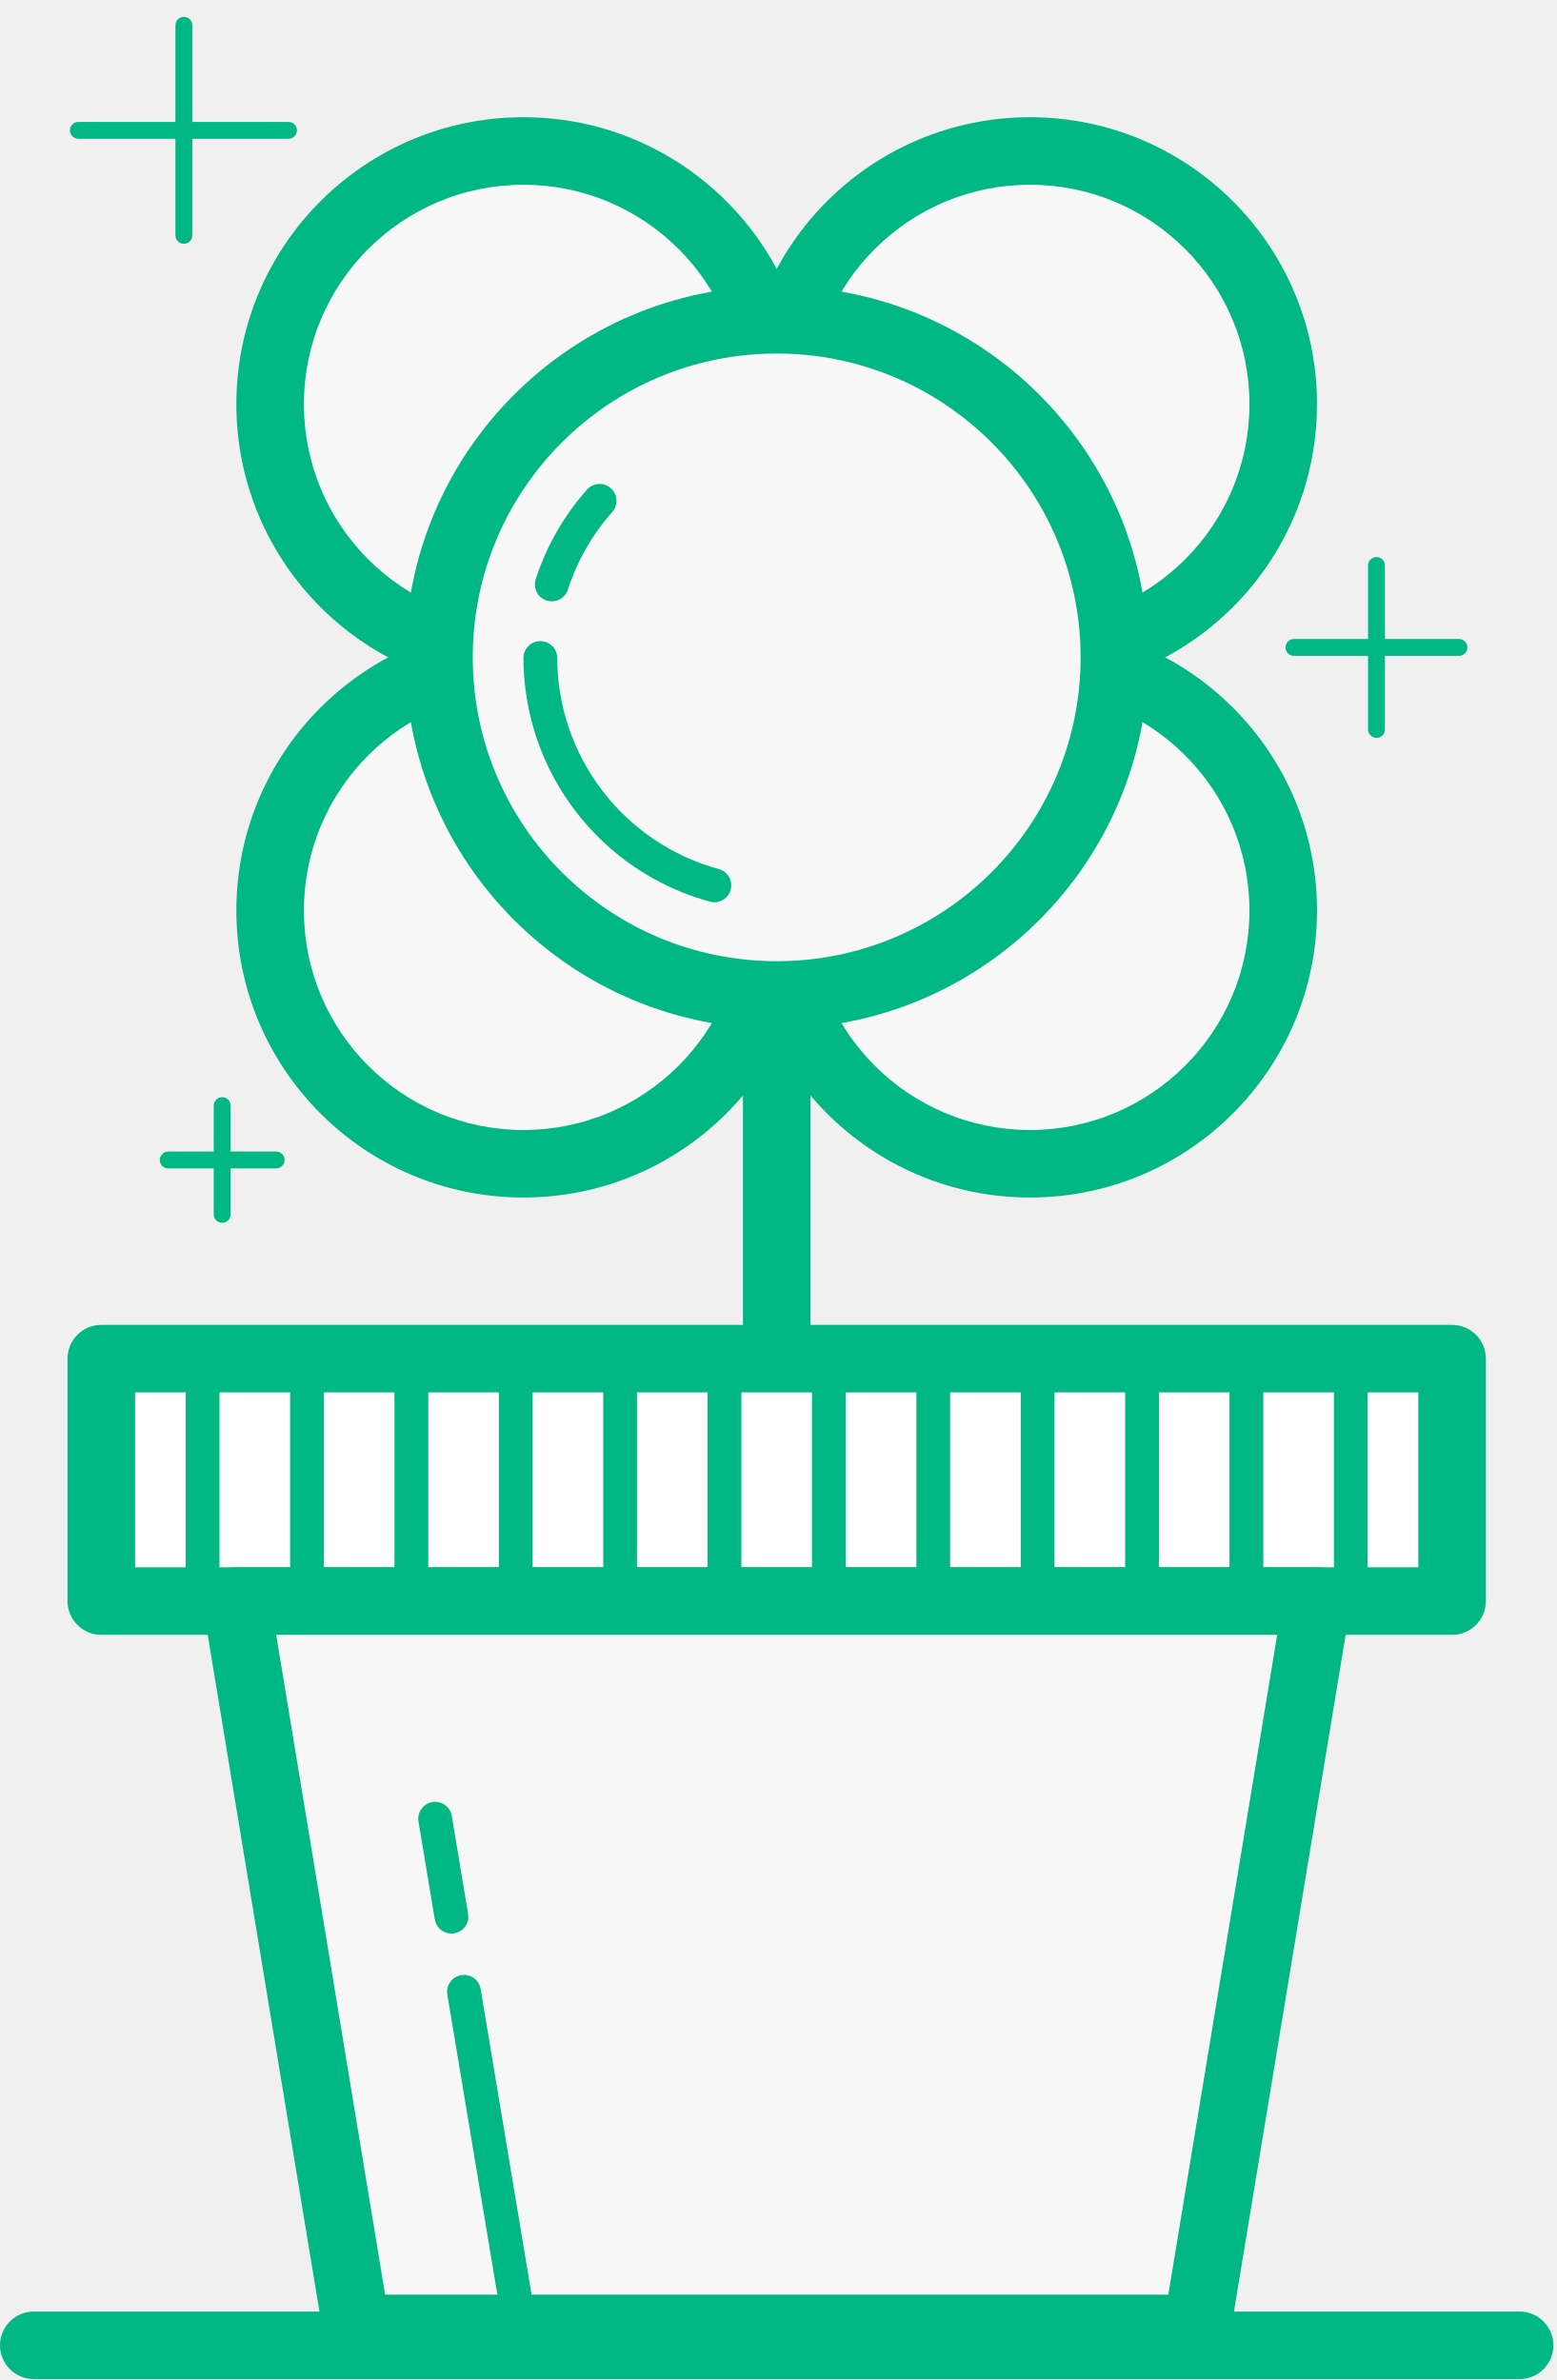
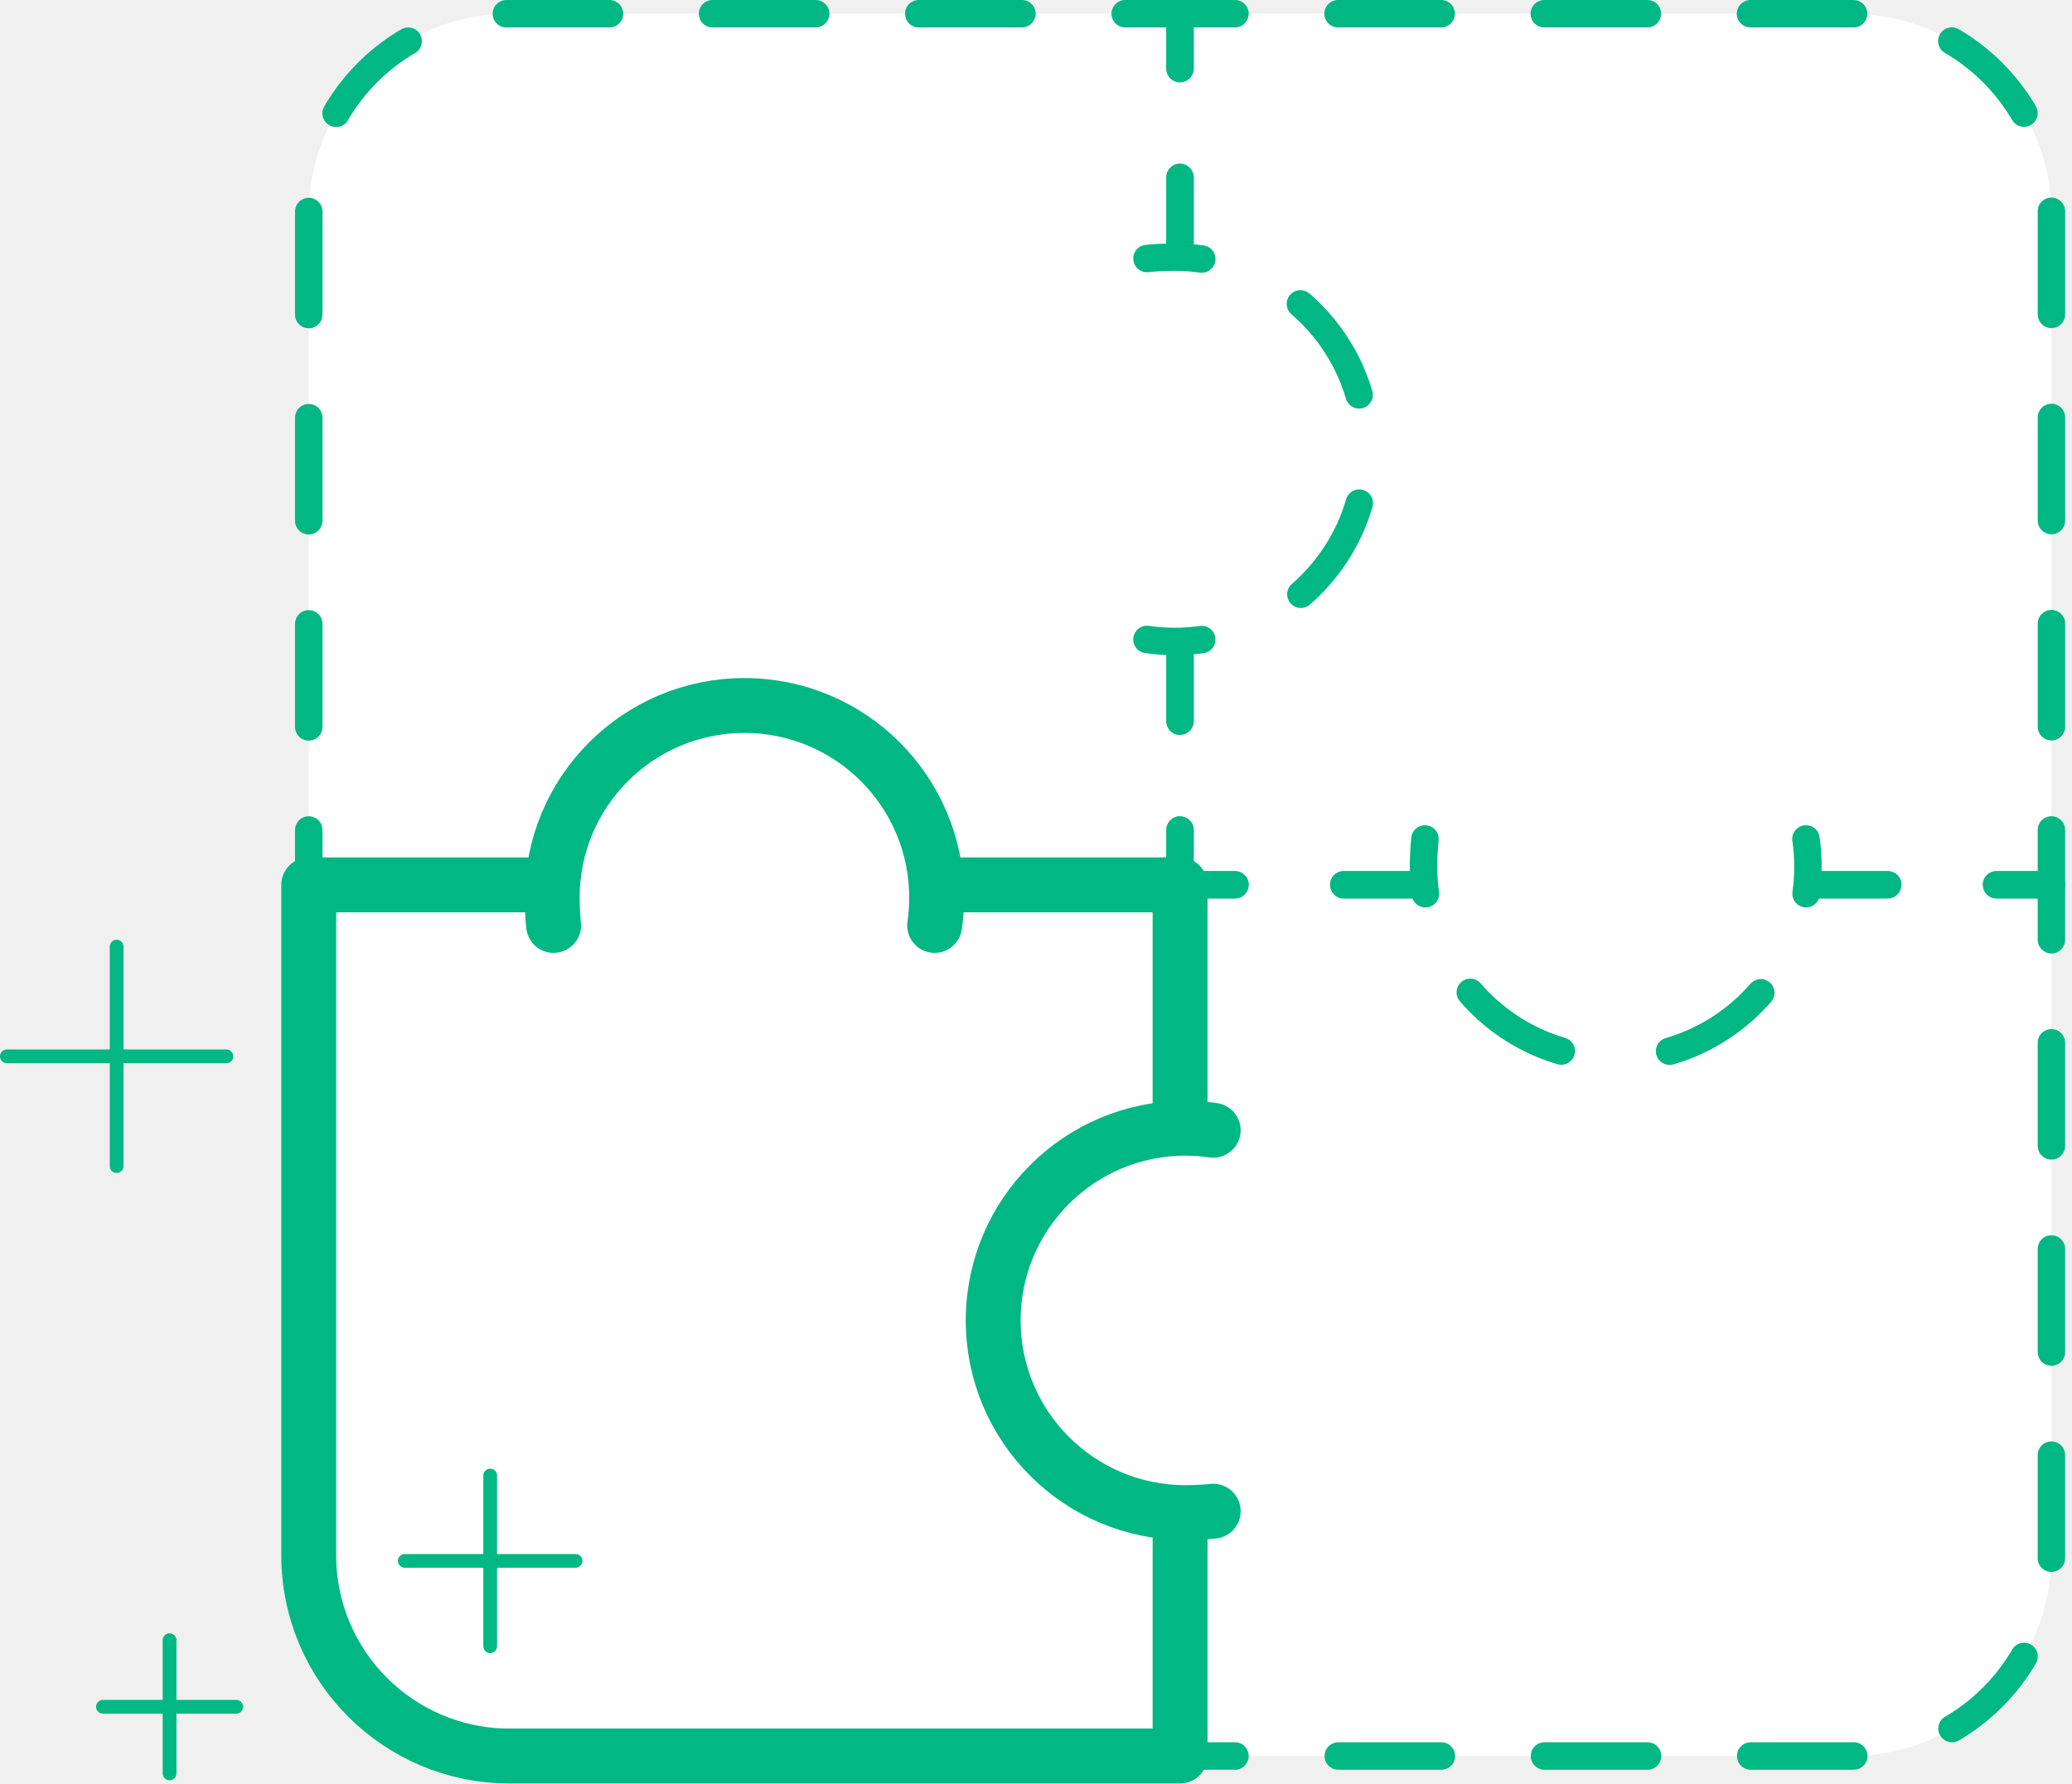
- <svg xmlns="http://www.w3.org/2000/svg" width="68" height="104" viewBox="0 0 68 104">
+ <svg xmlns="http://www.w3.org/2000/svg" width="151" height="130" viewBox="0 0 151 130">
  <g fill="none" fill-rule="evenodd">
-     <path fill="#FFF" d="M4.426 69.964h59.007V59.369H4.426z" />
-     <path d="M4.426 71.439c-.815 0-1.476-.66-1.476-1.475V59.369c0-.815.66-1.475 1.476-1.475h59.007c.814 0 1.475.66 1.475 1.475v10.595c0 .814-.66 1.475-1.475 1.475H4.426zm57.531-2.95v-7.645H5.901v7.644h56.056z" fill="#01B784" fill-rule="nonzero" />
-     <path fill="#F7F7F7" d="M52.287 101.746H15.572l-5.246-31.782H57.53z" />
-     <path d="M55.793 71.439H12.064l4.76 28.832h34.212l4.757-28.832zm-3.506 31.783H15.572a1.475 1.475 0 0 1-1.456-1.235L8.87 70.204a1.475 1.475 0 0 1 1.456-1.716H57.53c.911 0 1.604.817 1.456 1.716l-5.244 31.783a1.475 1.475 0 0 1-1.456 1.235z" fill="#01B784" fill-rule="nonzero" />
-     <path d="M20.444 83.605l-.712-4.278a.738.738 0 0 0-1.455.242l.712 4.278a.738.738 0 1 0 1.455-.242zM23.448 101.625L20.992 86.89a.738.738 0 0 0-1.455.242l2.456 14.736a.738.738 0 1 0 1.455-.243z" fill="#01B784" fill-rule="nonzero" />
-     <path d="M1.475 102.484h64.908H1.475z" fill="#FFF" />
-     <path d="M1.475 103.96h64.908a1.475 1.475 0 0 0 0-2.951H1.475a1.475 1.475 0 1 0 0 2.95z" fill="#01B784" fill-rule="nonzero" />
-     <path d="M33.928 58.966V44.214v14.752z" fill="#FFF" />
-     <path d="M35.404 58.966V44.214a1.475 1.475 0 0 0-2.95 0v14.752a1.475 1.475 0 1 0 2.95 0zM8.113 60.441v9.523a.738.738 0 1 0 1.475 0V60.44a.738.738 0 1 0-1.475 0zM12.673 60.441v9.523a.738.738 0 0 0 1.476 0V60.44a.738.738 0 1 0-1.476 0zM17.233 60.441v9.523a.738.738 0 1 0 1.475 0V60.44a.738.738 0 1 0-1.475 0zM21.792 60.441v9.523a.738.738 0 1 0 1.476 0V60.44a.738.738 0 1 0-1.476 0zM26.352 60.441v9.523a.738.738 0 0 0 1.475 0V60.44a.738.738 0 1 0-1.475 0zM30.911 60.441v9.523a.738.738 0 0 0 1.476 0V60.44a.738.738 0 1 0-1.476 0zM35.47 60.441v9.523a.738.738 0 0 0 1.476 0V60.44a.738.738 0 1 0-1.475 0zM40.031 60.441v9.523a.738.738 0 1 0 1.475 0V60.44a.738.738 0 1 0-1.475 0zM44.59 60.441v9.523a.738.738 0 1 0 1.476 0V60.44a.738.738 0 1 0-1.475 0zM49.15 60.441v9.523a.738.738 0 1 0 1.475 0V60.44a.738.738 0 1 0-1.475 0zM53.71 60.441v9.523a.738.738 0 1 0 1.475 0V60.44a.738.738 0 1 0-1.475 0zM58.27 60.441v9.523a.738.738 0 0 0 1.474 0V60.44a.738.738 0 1 0-1.475 0z" fill="#01B784" fill-rule="nonzero" />
-     <path d="M33.929 39.789c0 6.11-4.954 11.064-11.064 11.064s-11.064-4.954-11.064-11.064 4.954-11.064 11.064-11.064S33.929 33.68 33.929 39.79" fill="#F7F7F7" />
-     <path d="M32.454 39.789c0-5.296-4.294-9.589-9.589-9.589-5.296 0-9.589 4.293-9.589 9.589 0 5.295 4.293 9.589 9.589 9.589 5.295 0 9.589-4.294 9.589-9.59zm2.95 0c0 6.925-5.614 12.539-12.539 12.539s-12.54-5.614-12.54-12.54c0-6.924 5.615-12.538 12.54-12.538 6.925 0 12.539 5.614 12.539 12.539z" fill="#01B784" fill-rule="nonzero" />
-     <path d="M56.056 39.789c0 6.11-4.953 11.064-11.063 11.064s-11.064-4.954-11.064-11.064 4.953-11.064 11.064-11.064c6.11 0 11.063 4.954 11.063 11.064" fill="#F7F7F7" />
-     <path d="M54.581 39.789c0-5.296-4.293-9.589-9.588-9.589-5.296 0-9.589 4.293-9.589 9.589 0 5.295 4.293 9.589 9.589 9.589 5.295 0 9.588-4.294 9.588-9.59zm2.95 0c0 6.925-5.613 12.539-12.538 12.539s-12.54-5.614-12.54-12.54c0-6.924 5.615-12.538 12.54-12.538 6.925 0 12.539 5.614 12.539 12.539z" fill="#01B784" fill-rule="nonzero" />
-     <path d="M33.929 17.661c0 6.11-4.954 11.064-11.064 11.064s-11.064-4.954-11.064-11.064S16.755 6.597 22.865 6.597s11.064 4.954 11.064 11.064" fill="#F7F7F7" />
-     <path d="M32.454 17.661c0-5.295-4.294-9.588-9.589-9.588-5.296 0-9.589 4.293-9.589 9.588 0 5.296 4.293 9.589 9.589 9.589 5.295 0 9.589-4.293 9.589-9.589zm2.95 0c0 6.925-5.614 12.54-12.539 12.54s-12.54-5.615-12.54-12.54c0-6.925 5.615-12.539 12.54-12.539 6.925 0 12.539 5.614 12.539 12.54z" fill="#01B784" fill-rule="nonzero" />
-     <path d="M56.056 17.661c0 6.11-4.953 11.064-11.063 11.064s-11.064-4.954-11.064-11.064S38.882 6.597 44.993 6.597c6.11 0 11.063 4.954 11.063 11.064" fill="#F7F7F7" />
-     <path d="M54.581 17.661c0-5.295-4.293-9.588-9.588-9.588-5.296 0-9.589 4.293-9.589 9.588 0 5.296 4.293 9.589 9.589 9.589 5.295 0 9.588-4.293 9.588-9.589zm2.95 0c0 6.925-5.613 12.54-12.538 12.54s-12.54-5.615-12.54-12.54c0-6.925 5.615-12.539 12.54-12.539 6.925 0 12.539 5.614 12.539 12.54z" fill="#01B784" fill-rule="nonzero" />
-     <path d="M48.68 28.725c0 8.147-6.604 14.752-14.751 14.752-8.146 0-14.752-6.605-14.752-14.752s6.606-14.752 14.752-14.752c8.147 0 14.752 6.605 14.752 14.752" fill="#F7F7F7" />
-     <path d="M47.205 28.725c0-7.333-5.944-13.277-13.276-13.277s-13.277 5.945-13.277 13.277c0 7.332 5.945 13.277 13.277 13.277 7.332 0 13.276-5.944 13.276-13.277zm2.95 0c0 8.962-7.264 16.227-16.226 16.227-8.961 0-16.227-7.265-16.227-16.227s7.266-16.227 16.227-16.227c8.962 0 16.227 7.265 16.227 16.227z" fill="#01B784" fill-rule="nonzero" />
-     <path d="M24.799 25.786a9.547 9.547 0 0 1 1.938-3.402.738.738 0 1 0-1.106-.977 11.022 11.022 0 0 0-2.237 3.928.738.738 0 0 0 1.405.45zM31.426 37.984a9.593 9.593 0 0 1-7.085-9.258.738.738 0 0 0-1.475 0c0 5.031 3.387 9.39 8.176 10.682a.738.738 0 0 0 .384-1.424zM7.663 1.107v9.178a.369.369 0 1 0 .738 0V1.107a.369.369 0 0 0-.738 0z" fill="#01B784" fill-rule="nonzero" />
-     <path d="M12.62 5.327H3.443a.369.369 0 1 0 0 .737h9.179a.369.369 0 0 0 0-.737zM59.762 24.71v7.164a.369.369 0 1 0 .738 0V24.71a.369.369 0 0 0-.738 0z" fill="#01B784" fill-rule="nonzero" />
-     <path d="M63.713 27.923h-7.165a.369.369 0 1 0 0 .737h7.165a.369.369 0 1 0 0-.737zM9.336 48.312v4.753a.369.369 0 1 0 .738 0v-4.753a.369.369 0 1 0-.738 0z" fill="#01B784" fill-rule="nonzero" />
-     <path d="M12.082 50.32H7.33a.369.369 0 0 0 0 .737h4.753a.369.369 0 0 0 0-.737z" fill="#01B784" fill-rule="nonzero" />
+     <path d="M8.5 69v16M16.5 77H.5" stroke="#01B784" stroke-linecap="round" stroke-linejoin="round" />
+     <path d="M37.129 1h48.872v63.5h-63.5V15.628C22.501 7.55 29.049 1 37.129 1" fill="#FFF" />
+     <path stroke="#01B784" stroke-width="2" stroke-linecap="round" stroke-linejoin="round" d="M82 1h4v4" />
+     <path d="M86 12.929v43.608" stroke="#01B784" stroke-width="2" stroke-linecap="round" stroke-linejoin="round" stroke-dasharray="7.928,7.928" />
+     <path stroke="#01B784" stroke-width="2" stroke-linecap="round" stroke-linejoin="round" d="M86 60.5v4h-4" />
+     <path d="M74.071 64.5H30.463" stroke="#01B784" stroke-width="2" stroke-linecap="round" stroke-linejoin="round" stroke-dasharray="7.928,7.928" />
+     <path stroke="#01B784" stroke-width="2" stroke-linecap="round" stroke-linejoin="round" d="M26.5 64.5h-4v-4" />
+     <path d="M22.5 52.987V15.63C22.5 7.55 29.05 1 37.128 1h41.116" stroke="#01B784" stroke-width="2" stroke-linecap="round" stroke-linejoin="round" stroke-dasharray="7.514,7.514" />
+     <path d="M86 1h48.872C142.95 1 149.5 7.55 149.5 15.628V64.5H86V1z" fill="#FFF" />
+     <path stroke="#01B784" stroke-width="2" stroke-linecap="round" stroke-linejoin="round" d="M86 5V1h4" />
+     <path d="M97.513 1h37.358c8.08 0 14.63 6.55 14.63 14.628v41.116" stroke="#01B784" stroke-width="2" stroke-linecap="round" stroke-linejoin="round" stroke-dasharray="7.514,7.514" />
+     <path stroke="#01B784" stroke-width="2" stroke-linecap="round" stroke-linejoin="round" d="M149.5 60.5v4h-4" />
+     <path d="M137.571 64.5H93.963" stroke="#01B784" stroke-width="2" stroke-linecap="round" stroke-linejoin="round" stroke-dasharray="7.928,7.928" />
+     <path stroke="#01B784" stroke-width="2" stroke-linecap="round" stroke-linejoin="round" d="M90 64.5h-4v-4" />
+     <path d="M86 52.571V8.963" stroke="#01B784" stroke-width="2" stroke-linecap="round" stroke-linejoin="round" stroke-dasharray="7.928,7.928" />
+     <path d="M86 64.5h63.5v48.872c0 8.078-6.55 14.628-14.628 14.628H86" fill="#FFF" />
+     <path d="M86 64.5h4" stroke="#01B784" stroke-width="2" stroke-linecap="round" stroke-linejoin="round" />
+     <path d="M97.929 64.5h43.608" stroke="#01B784" stroke-width="2" stroke-linecap="round" stroke-linejoin="round" stroke-dasharray="7.928,7.928" />
+     <path stroke="#01B784" stroke-width="2" stroke-linecap="round" stroke-linejoin="round" d="M145.5 64.5h4v4" />
+     <path d="M149.5 76.013v37.358c0 8.08-6.55 14.63-14.628 14.63H93.756" stroke="#01B784" stroke-width="2" stroke-linecap="round" stroke-linejoin="round" stroke-dasharray="7.514,7.514" />
+     <path d="M90 128h-4" stroke="#01B784" stroke-width="2" stroke-linecap="round" stroke-linejoin="round" />
+     <path d="M83.587 18.845c.558-.068 1.45-.102 2.024-.102 7.736 0 14.008 6.27 14.008 14.008 0 7.736-6.272 14.008-14.008 14.008-.688 0-1.362-.05-2.024-.146" fill="#FFF" />
+     <path d="M83.587 18.845c.558-.068 1.45-.102 2.024-.102.67 0 1.326.046 1.97.138" stroke="#01B784" stroke-width="2" stroke-linecap="round" stroke-linejoin="round" />
+     <path d="M94.769 22.15a13.975 13.975 0 0 1 4.85 10.6c0 5.66-3.358 10.536-8.19 12.746" stroke="#01B784" stroke-width="2" stroke-linecap="round" stroke-linejoin="round" stroke-dasharray="8,8" />
+     <path d="M87.578 46.62a14.151 14.151 0 0 1-3.992-.008" stroke="#01B784" stroke-width="2" stroke-linecap="round" stroke-linejoin="round" />
+     <path d="M103.845 61.153a19.905 19.905 0 0 0-.102 2.024c0 7.736 6.27 14.008 14.008 14.008 7.736 0 14.008-6.272 14.008-14.008 0-.688-.05-1.362-.146-2.024" fill="#FFF" />
+     <path d="M103.845 61.153a19.905 19.905 0 0 0-.102 2.024c0 .668.046 1.326.138 1.97" stroke="#01B784" stroke-width="2" stroke-linecap="round" stroke-linejoin="round" />
+     <path d="M107.15 72.335a13.975 13.975 0 0 0 10.6 4.85c5.66 0 10.536-3.358 12.746-8.19" stroke="#01B784" stroke-width="2" stroke-linecap="round" stroke-linejoin="round" stroke-dasharray="8,8" />
+     <path d="M131.62 65.145a14.173 14.173 0 0 0-.008-3.992M29.5 81v-8M29.5 93v-6" stroke="#01B784" stroke-width="2" stroke-linecap="round" stroke-linejoin="round" />
+     <path d="M22.5 64.5H86V128H37.128c-8.078 0-14.628-6.55-14.628-14.628V64.5z" fill="#FFF" />
+     <path d="M22.5 64.5H86V128H37.128c-8.078 0-14.628-6.55-14.628-14.628V64.5z" stroke="#01B784" stroke-width="4" stroke-linecap="round" stroke-linejoin="round" />
+     <path d="M88.413 110.155c-.558.068-1.45.102-2.024.102-7.736 0-14.008-6.27-14.008-14.008 0-7.736 6.272-14.008 14.008-14.008.688 0 1.362.05 2.024.146" fill="#FFF" />
+     <path d="M88.413 110.155c-.558.068-1.45.102-2.024.102-7.736 0-14.008-6.27-14.008-14.008 0-7.736 6.272-14.008 14.008-14.008.688 0 1.362.05 2.024.146" stroke="#01B784" stroke-width="4" stroke-linecap="round" stroke-linejoin="round" />
+     <path d="M40.345 67.458a19.905 19.905 0 0 1-.102-2.024c0-7.736 6.27-14.008 14.008-14.008 7.736 0 14.008 6.272 14.008 14.008 0 .688-.05 1.362-.146 2.024" fill="#FFF" />
+     <path d="M40.345 67.458a19.905 19.905 0 0 1-.102-2.024c0-7.736 6.27-14.008 14.008-14.008 7.736 0 14.008 6.272 14.008 14.008 0 .688-.05 1.362-.146 2.024" stroke="#01B784" stroke-width="4" stroke-linecap="round" stroke-linejoin="round" />
+     <path d="M35.723 107.556V120M41.944 113.777H29.5M12.357 119.556v9.714M17.214 124.412H7.5" stroke="#01B784" stroke-linecap="round" stroke-linejoin="round" />
  </g>
</svg>
